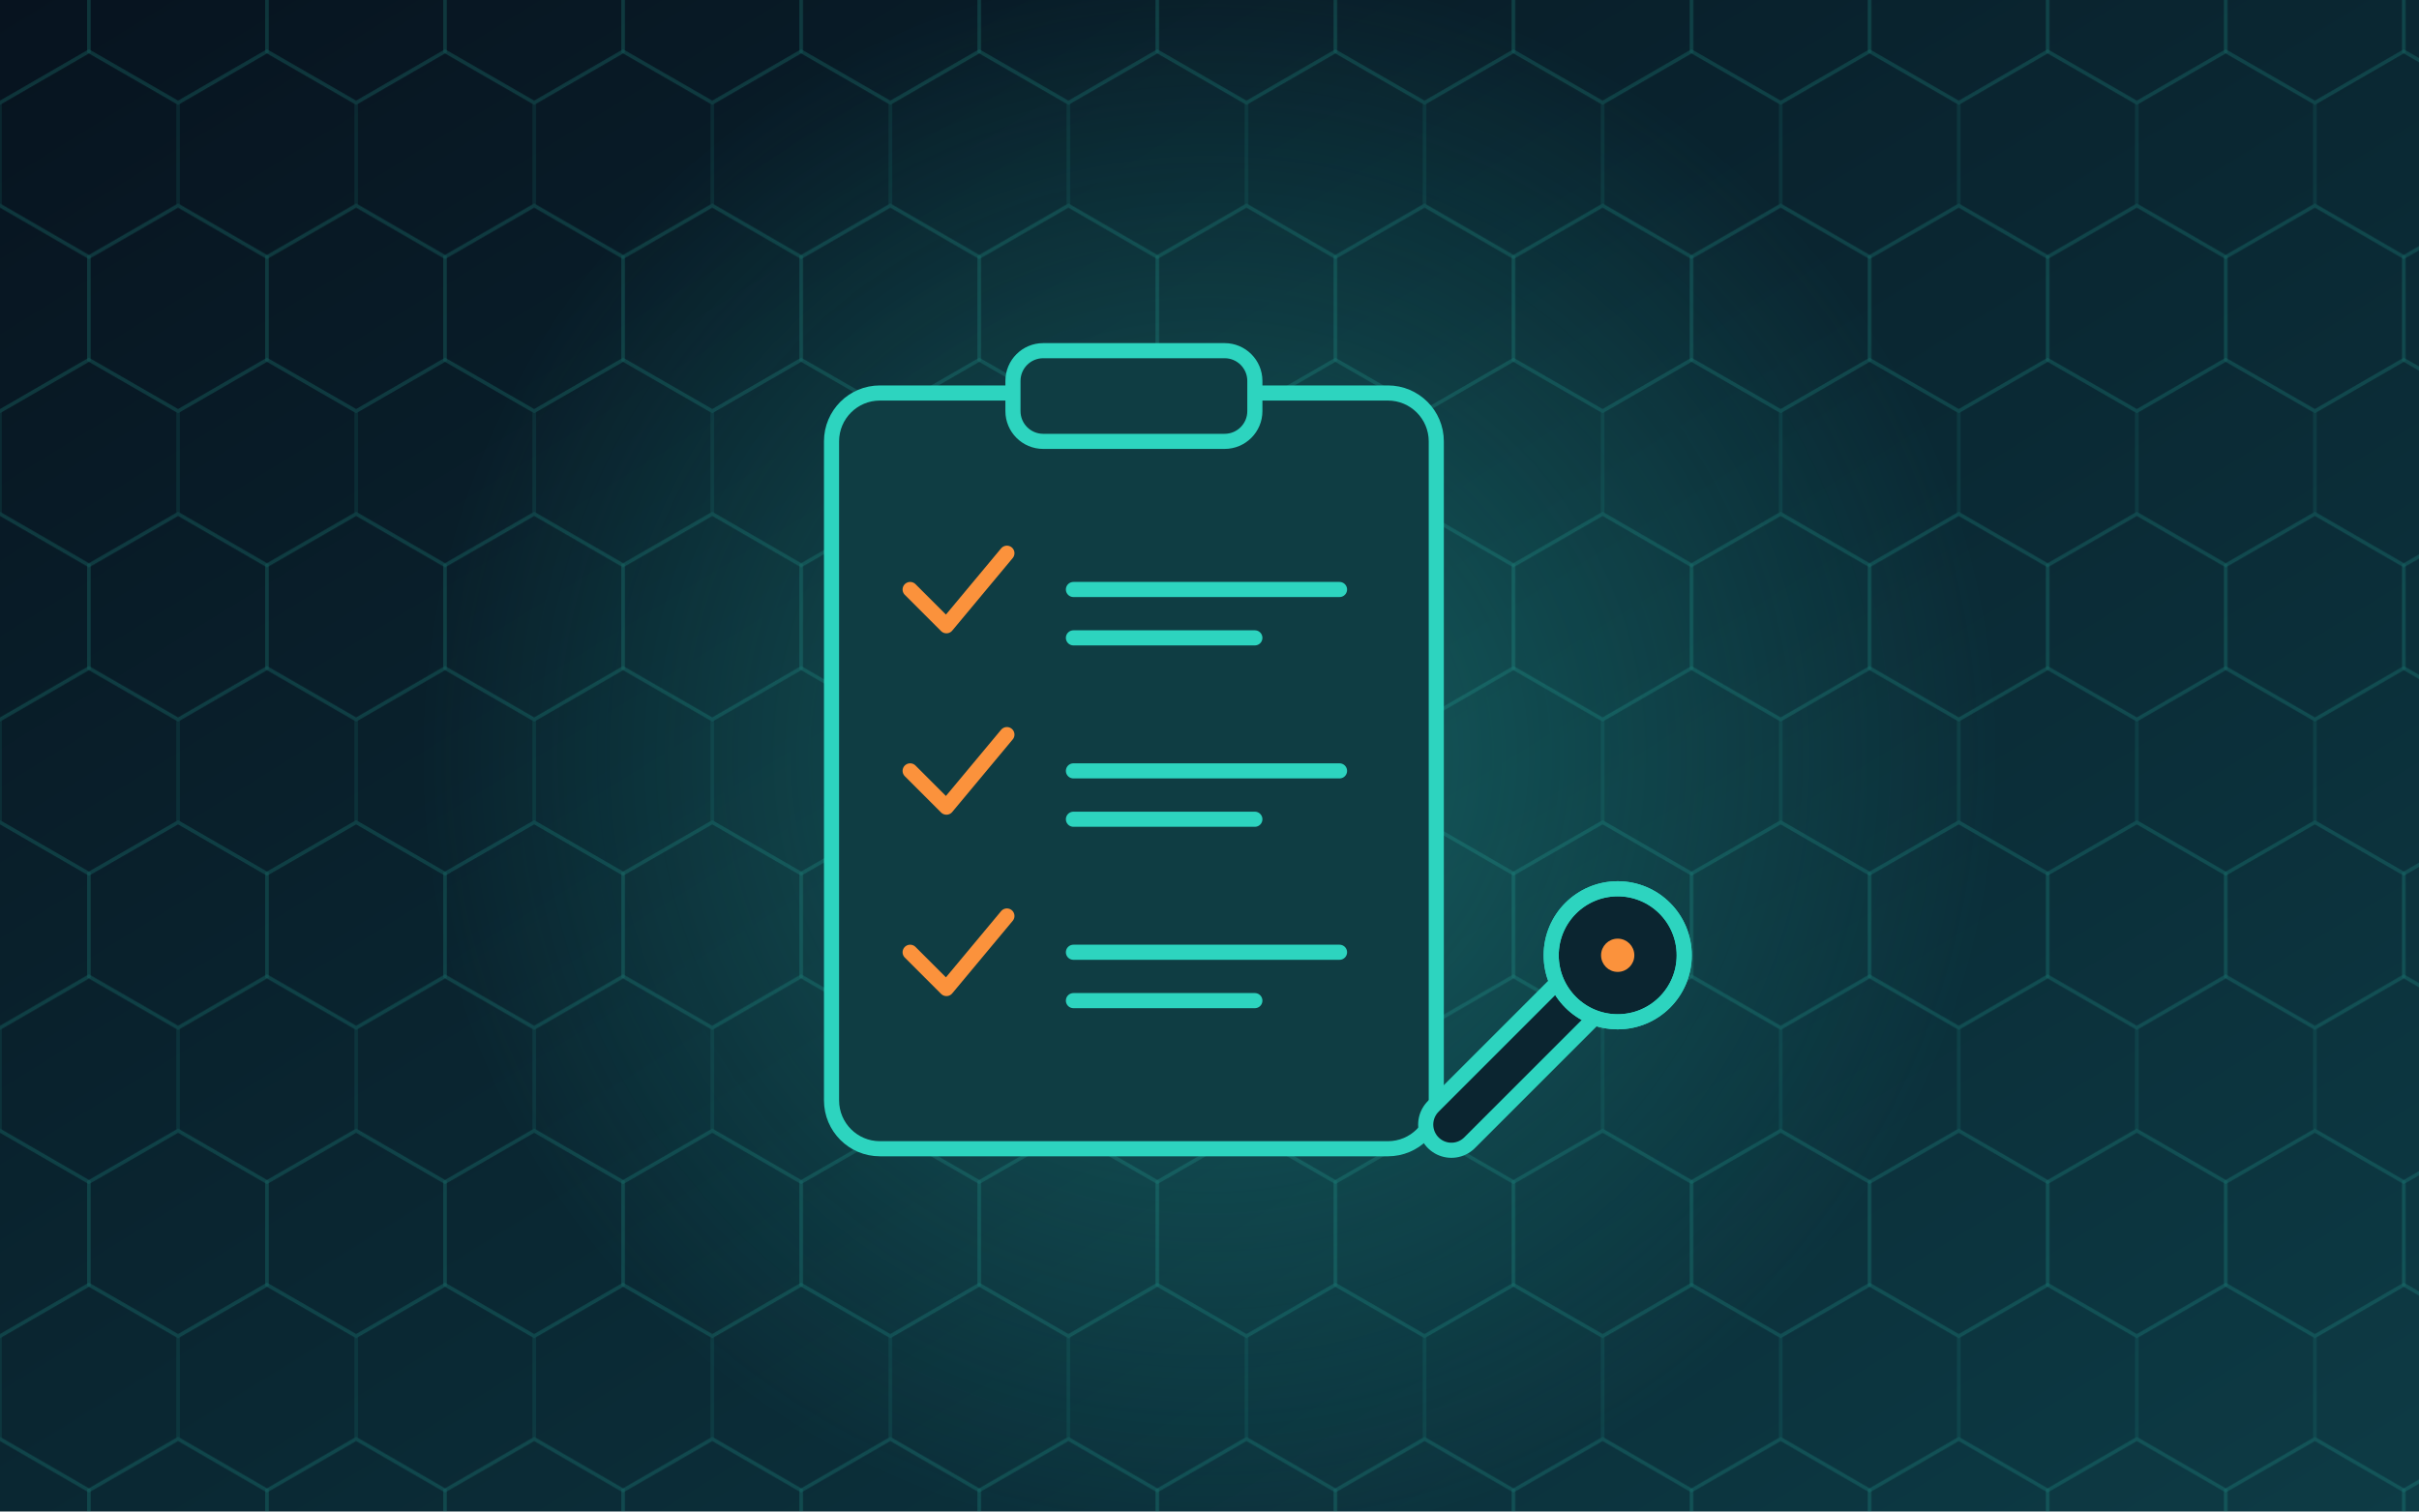
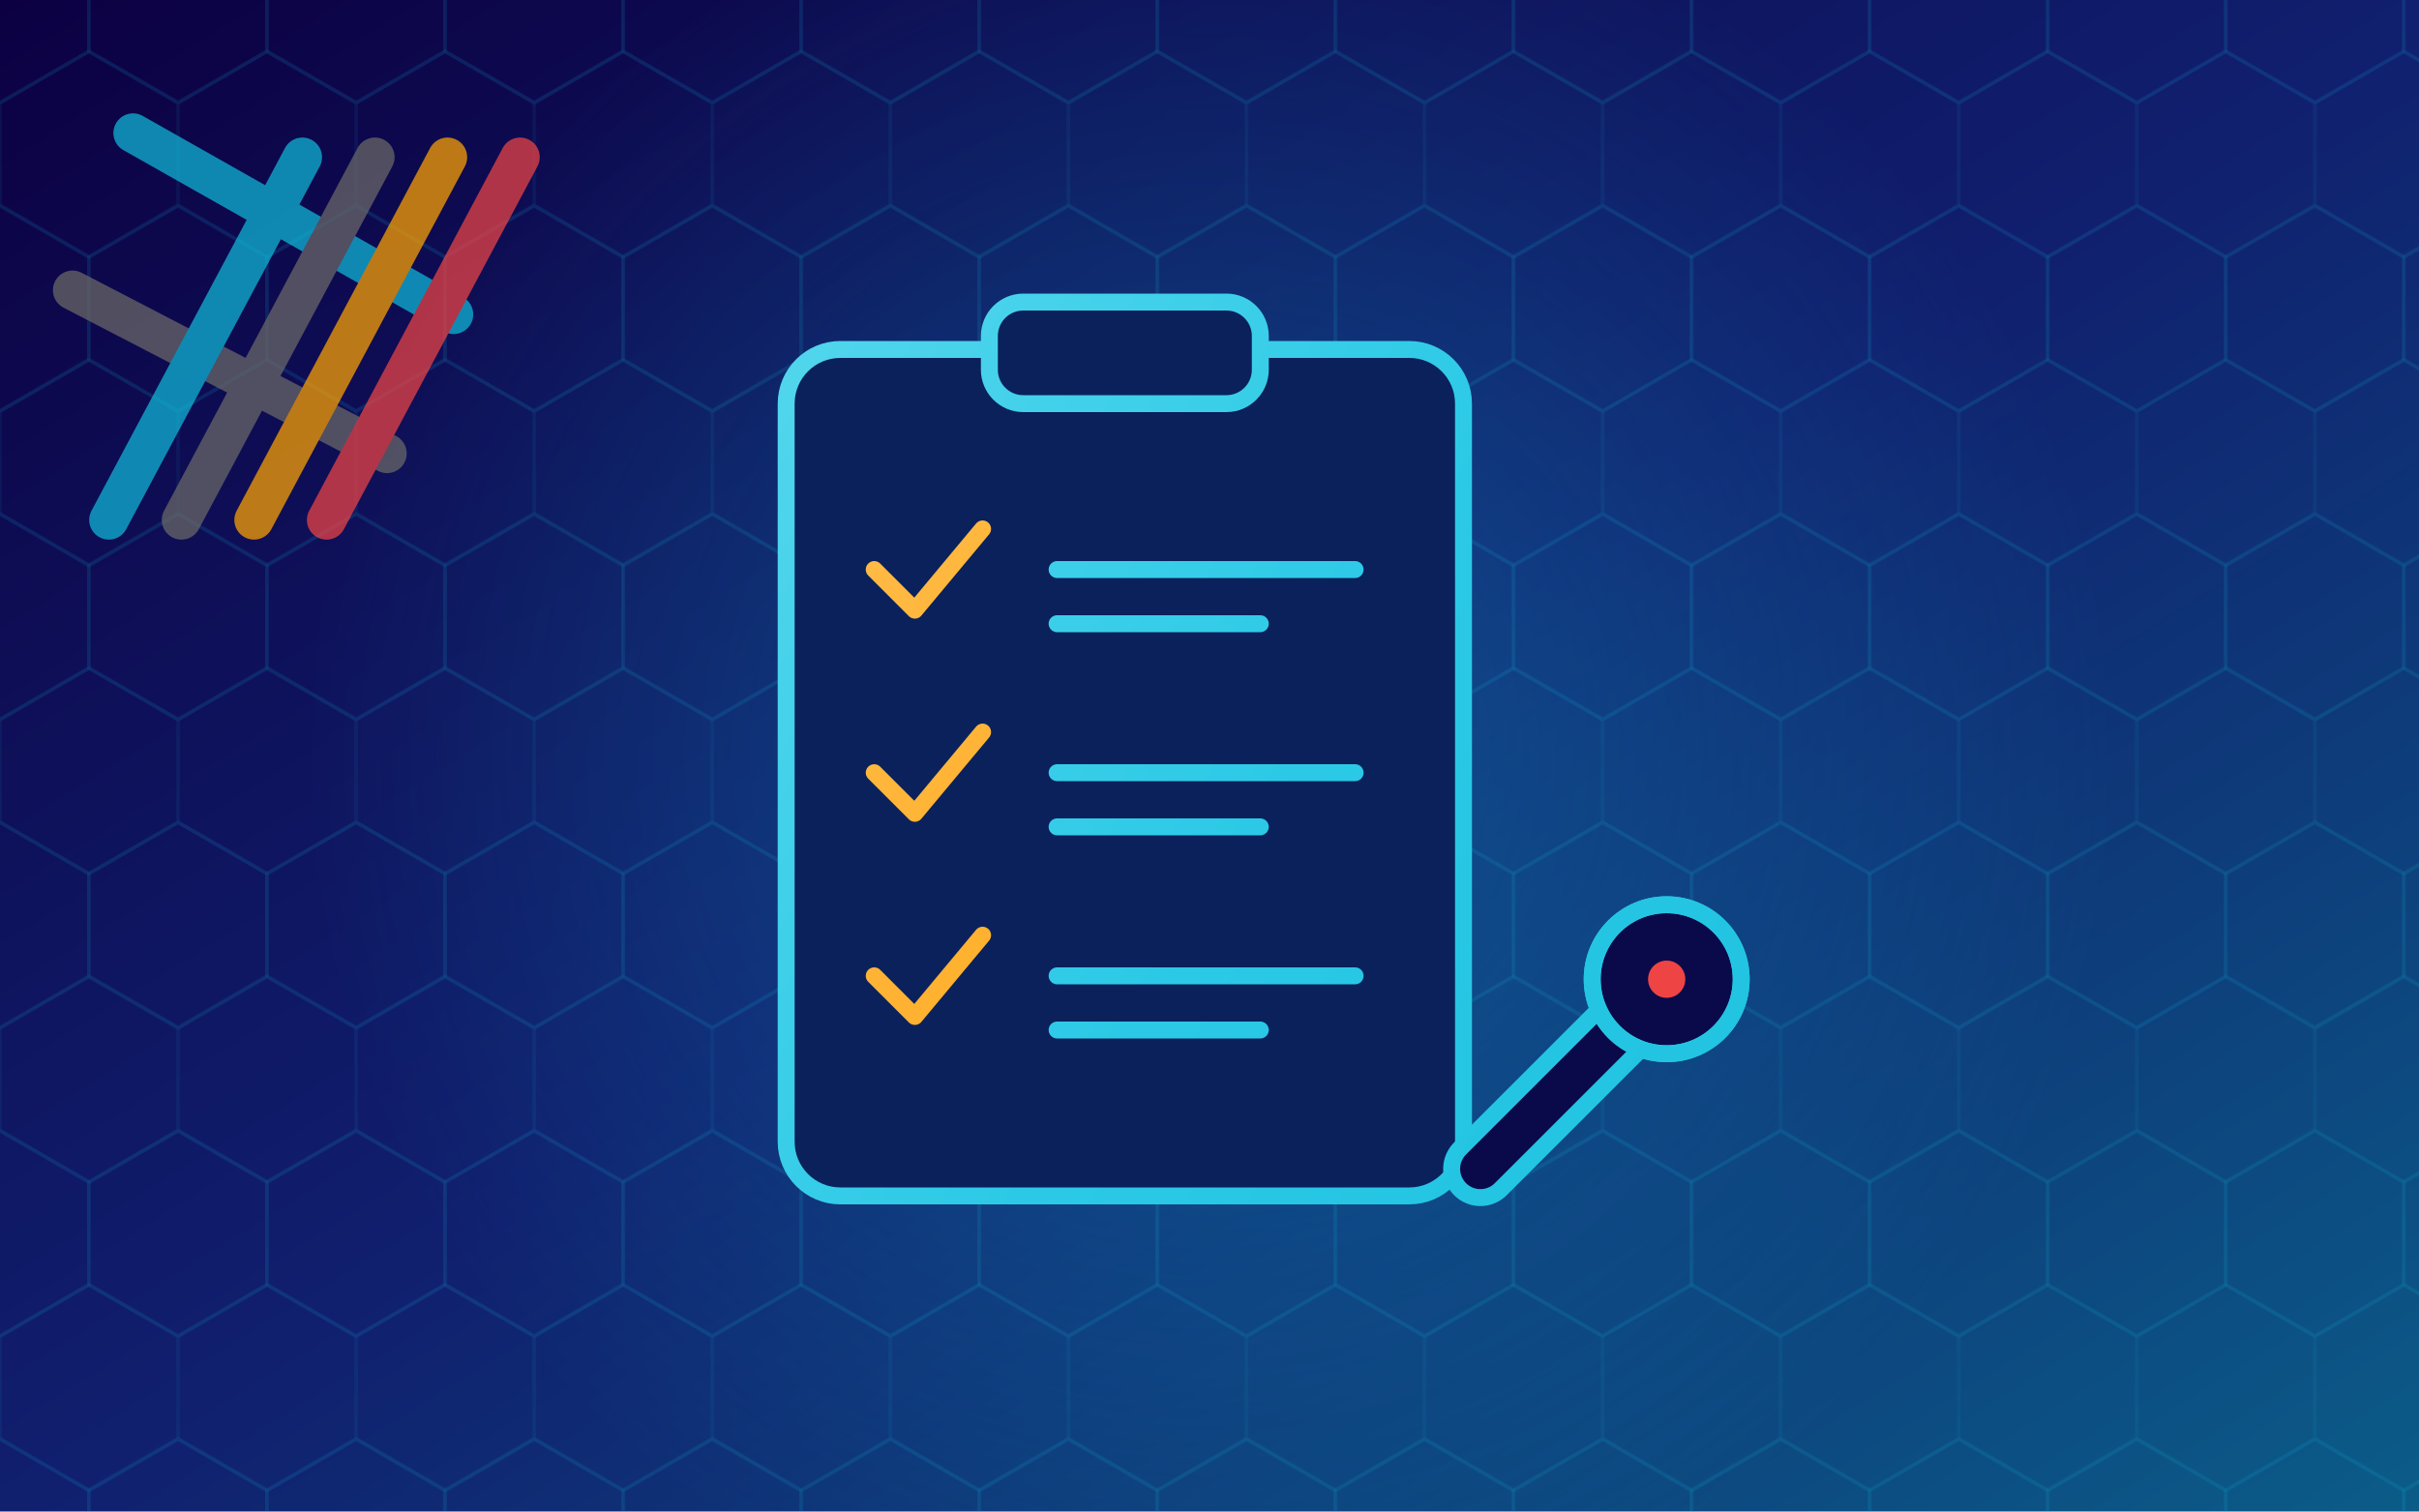
<svg xmlns="http://www.w3.org/2000/svg" viewBox="0 0 800 500" role="img" aria-label="AMC services">
  <defs>
    <linearGradient id="bg" x1="0" y1="0" x2="1" y2="1">
-       <stop offset="0" stop-color="#07131f" />
-       <stop offset="1" stop-color="#0d3b45" />
+       <stop offset="0" stop-color="#0C0042" />
+       <stop offset="0.5" stop-color="#101F6E" />
+       <stop offset="1" stop-color="#0B5C88" />
    </linearGradient>
-     <radialGradient id="gl" cx="0.5" cy="0.5" r="0.5">
-       <stop offset="0" stop-color="#2dd4bf" stop-opacity="0.32" />
-       <stop offset="1" stop-color="#2dd4bf" stop-opacity="0" />
+     <linearGradient id="gS" gradientUnits="userSpaceOnUse" x1="0" y1="0" x2="800" y2="500">
+       <stop offset="0" stop-color="#8FEAF7" />
+       <stop offset="0.55" stop-color="#2BC9E6" />
+       <stop offset="1" stop-color="#0FBAD8" />
+     </linearGradient>
+     <linearGradient id="gO" gradientUnits="userSpaceOnUse" x1="0" y1="0" x2="800" y2="500">
+       <stop offset="0" stop-color="#FFE29A" />
+       <stop offset="0.5" stop-color="#FFB02E" />
+       <stop offset="1" stop-color="#F58B3A" />
+     </linearGradient>
+     <radialGradient id="glC" cx="0.5" cy="0.5" r="0.5">
+       <stop offset="0" stop-color="#0FBAD8" stop-opacity="0.30" />
+       <stop offset="1" stop-color="#0FBAD8" stop-opacity="0" />
+     </radialGradient>
+     <radialGradient id="glO" cx="0.5" cy="0.5" r="0.5">
+       <stop offset="0" stop-color="#FFA400" stop-opacity="0.24" />
+       <stop offset="1" stop-color="#FFA400" stop-opacity="0" />
    </radialGradient>
    <pattern id="hx" width="58.89" height="102" patternUnits="userSpaceOnUse">
-       <g fill="none" stroke="#2dd4bf" stroke-opacity="0.09" stroke-width="1.2">
+       <g fill="none" stroke="#0FBAD8" stroke-opacity="0.08" stroke-width="1.2">
        <polygon points="0.0,-34.0 29.4,-17.0 29.4,17.0 0.0,34.0 -29.4,17.0 -29.4,-17.0" />
        <polygon points="58.9,-34.0 88.3,-17.0 88.3,17.0 58.9,34.0 29.4,17.0 29.4,-17.0" />
        <polygon points="0.0,68.0 29.4,85.0 29.4,119.0 0.0,136.0 -29.4,119.0 -29.4,85.0" />
        <polygon points="58.9,68.0 88.3,85.0 88.3,119.0 58.9,136.0 29.4,119.0 29.4,85.0" />
        <polygon points="29.4,17.0 58.9,34.0 58.9,68.0 29.4,85.0 0.0,68.0 0.0,34.0" />
      </g>
    </pattern>
  </defs>
  <rect width="800" height="500" fill="url(#bg)" />
  <rect width="800" height="500" fill="url(#hx)" />
-   <circle cx="400" cy="250" r="260" fill="url(#gl)" />
-   <g fill="none" stroke="#2dd4bf" stroke-width="5" stroke-linecap="round" stroke-linejoin="round">
-     <g transform="translate(-25,0)">
-       <rect x="300" y="130" width="200" height="250" rx="16" fill="#0b2530" stroke="none" />
-       <rect x="300" y="130" width="200" height="250" rx="16" fill="rgba(45,212,191,0.14)" />
-       <rect x="360" y="116" width="80" height="30" rx="10" fill="#0b2530" stroke="none" />
-       <rect x="360" y="116" width="80" height="30" rx="10" fill="rgba(45,212,191,0.14)" />
-       <polyline points="326,195 338,207 358,183" fill="none" stroke="#fb923c" />
-       <line x1="380" y1="195" x2="468" y2="195" />
-       <line x1="380" y1="211" x2="440" y2="211" />
-       <polyline points="326,255 338,267 358,243" fill="none" stroke="#fb923c" />
-       <line x1="380" y1="255" x2="468" y2="255" />
-       <line x1="380" y1="271" x2="440" y2="271" />
-       <polyline points="326,315 338,327 358,303" fill="none" stroke="#fb923c" />
-       <line x1="380" y1="315" x2="468" y2="315" />
-       <line x1="380" y1="331" x2="440" y2="331" />
-       <line x1="505" y1="372" x2="552" y2="325" stroke="#2dd4bf" stroke-width="22" />
-       <line x1="505" y1="372" x2="552" y2="325" stroke="#0b2530" stroke-width="12" />
-       <circle cx="560" cy="316" r="22" fill="#0b2530" />
-       <circle cx="560" cy="316" r="22" fill="none" />
-       <circle cx="560" cy="316" r="5" fill="#fb923c" stroke="#fb923c" stroke-width="1" />
+   <circle cx="400" cy="250.0" r="300.0" fill="url(#glC)" />
+   <g stroke-linecap="round" stroke-width="13" opacity="0.72" fill="none">
+     <line x1="24" y1="96" x2="128" y2="150" stroke="#6B6A68" />
+     <line x1="44" y1="44" x2="150" y2="104" stroke="#0FBAD8" />
+     <line x1="36" y1="172" x2="100" y2="52" stroke="#0FBAD8" />
+     <line x1="60" y1="172" x2="124" y2="52" stroke="#6B6A68" />
+     <line x1="84" y1="172" x2="148" y2="52" stroke="#FFA400" />
+     <line x1="108" y1="172" x2="172" y2="52" stroke="#EF4444" />
+   </g>
+   <g transform="translate(400 250.0) scale(1.12) translate(-400 -250.0)">
+     <g fill="none" stroke="url(#gS)" stroke-width="5" stroke-linecap="round" stroke-linejoin="round">
+       <g transform="translate(-25,0)">
+         <rect x="300" y="130" width="200" height="250" rx="16" fill="#0A0A4A" stroke="none" />
+         <rect x="300" y="130" width="200" height="250" rx="16" fill="rgba(15,186,216,0.13)" />
+         <rect x="360" y="116" width="80" height="30" rx="10" fill="#0A0A4A" stroke="none" />
+         <rect x="360" y="116" width="80" height="30" rx="10" fill="rgba(15,186,216,0.13)" />
+         <polyline points="326,195 338,207 358,183" fill="none" stroke="url(#gO)" />
+         <line x1="380" y1="195" x2="468" y2="195" />
+         <line x1="380" y1="211" x2="440" y2="211" />
+         <polyline points="326,255 338,267 358,243" fill="none" stroke="url(#gO)" />
+         <line x1="380" y1="255" x2="468" y2="255" />
+         <line x1="380" y1="271" x2="440" y2="271" />
+         <polyline points="326,315 338,327 358,303" fill="none" stroke="url(#gO)" />
+         <line x1="380" y1="315" x2="468" y2="315" />
+         <line x1="380" y1="331" x2="440" y2="331" />
+         <line x1="505" y1="372" x2="552" y2="325" stroke="url(#gS)" stroke-width="22" />
+         <line x1="505" y1="372" x2="552" y2="325" stroke="#0A0A4A" stroke-width="12" />
+         <circle cx="560" cy="316" r="22" fill="#0A0A4A" />
+         <circle cx="560" cy="316" r="22" fill="none" />
+         <circle cx="560" cy="316" r="5" fill="#EF4444" stroke="#EF4444" stroke-width="1" />
+       </g>
    </g>
  </g>
</svg>
